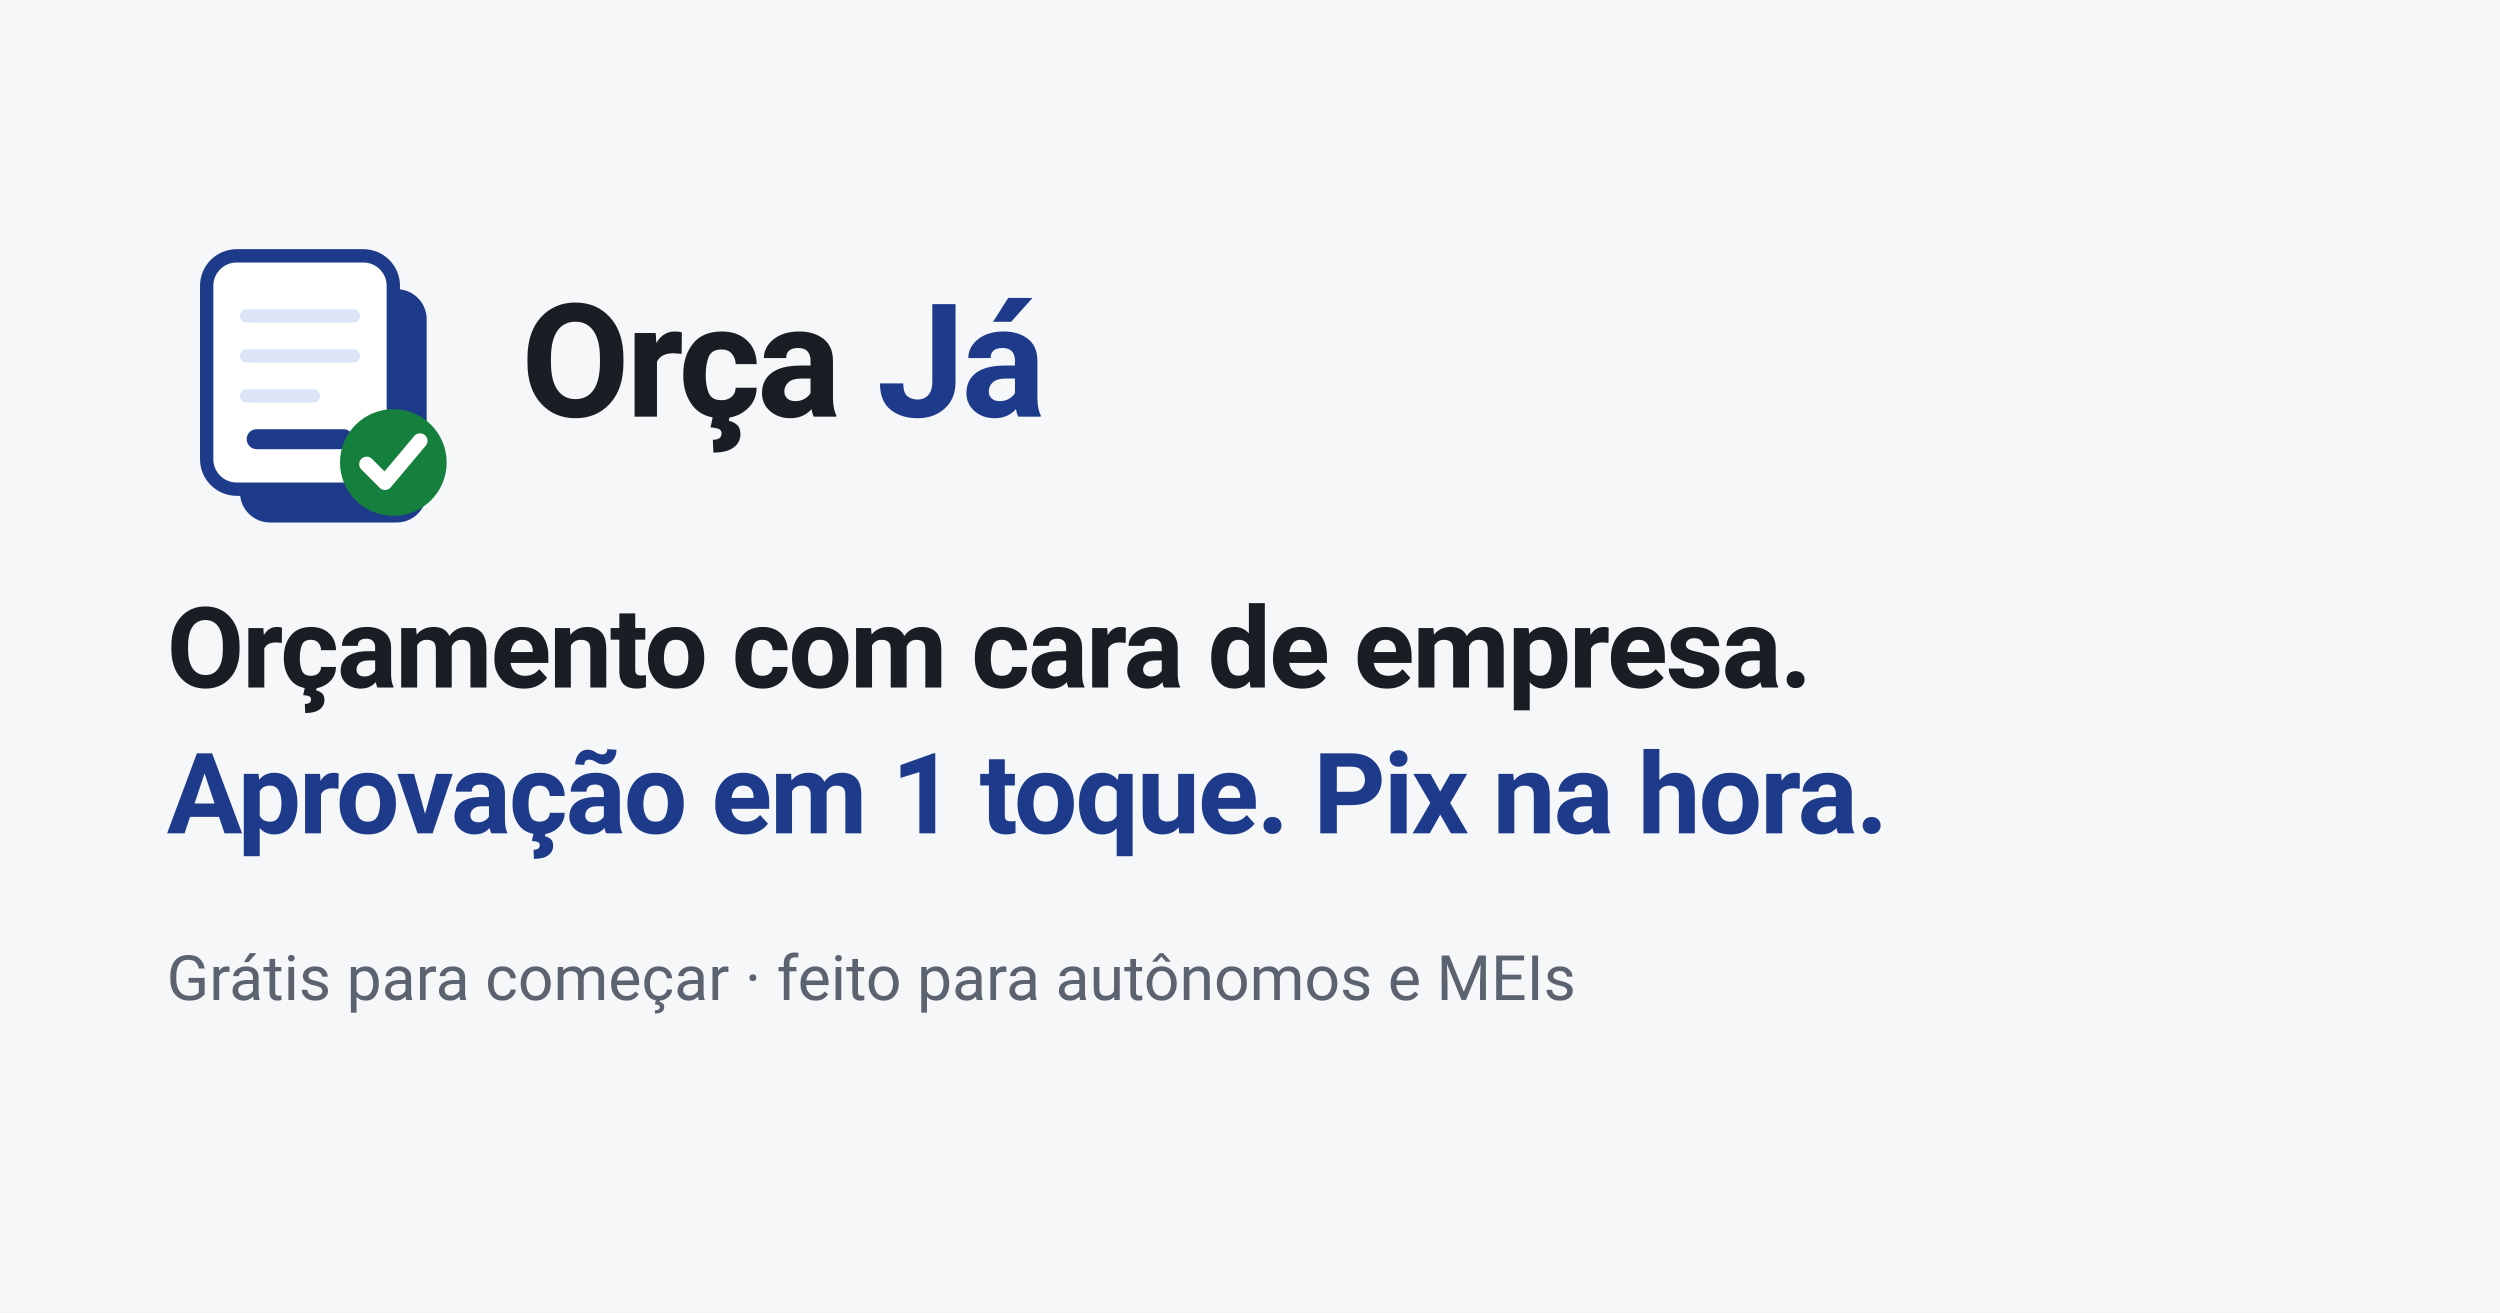
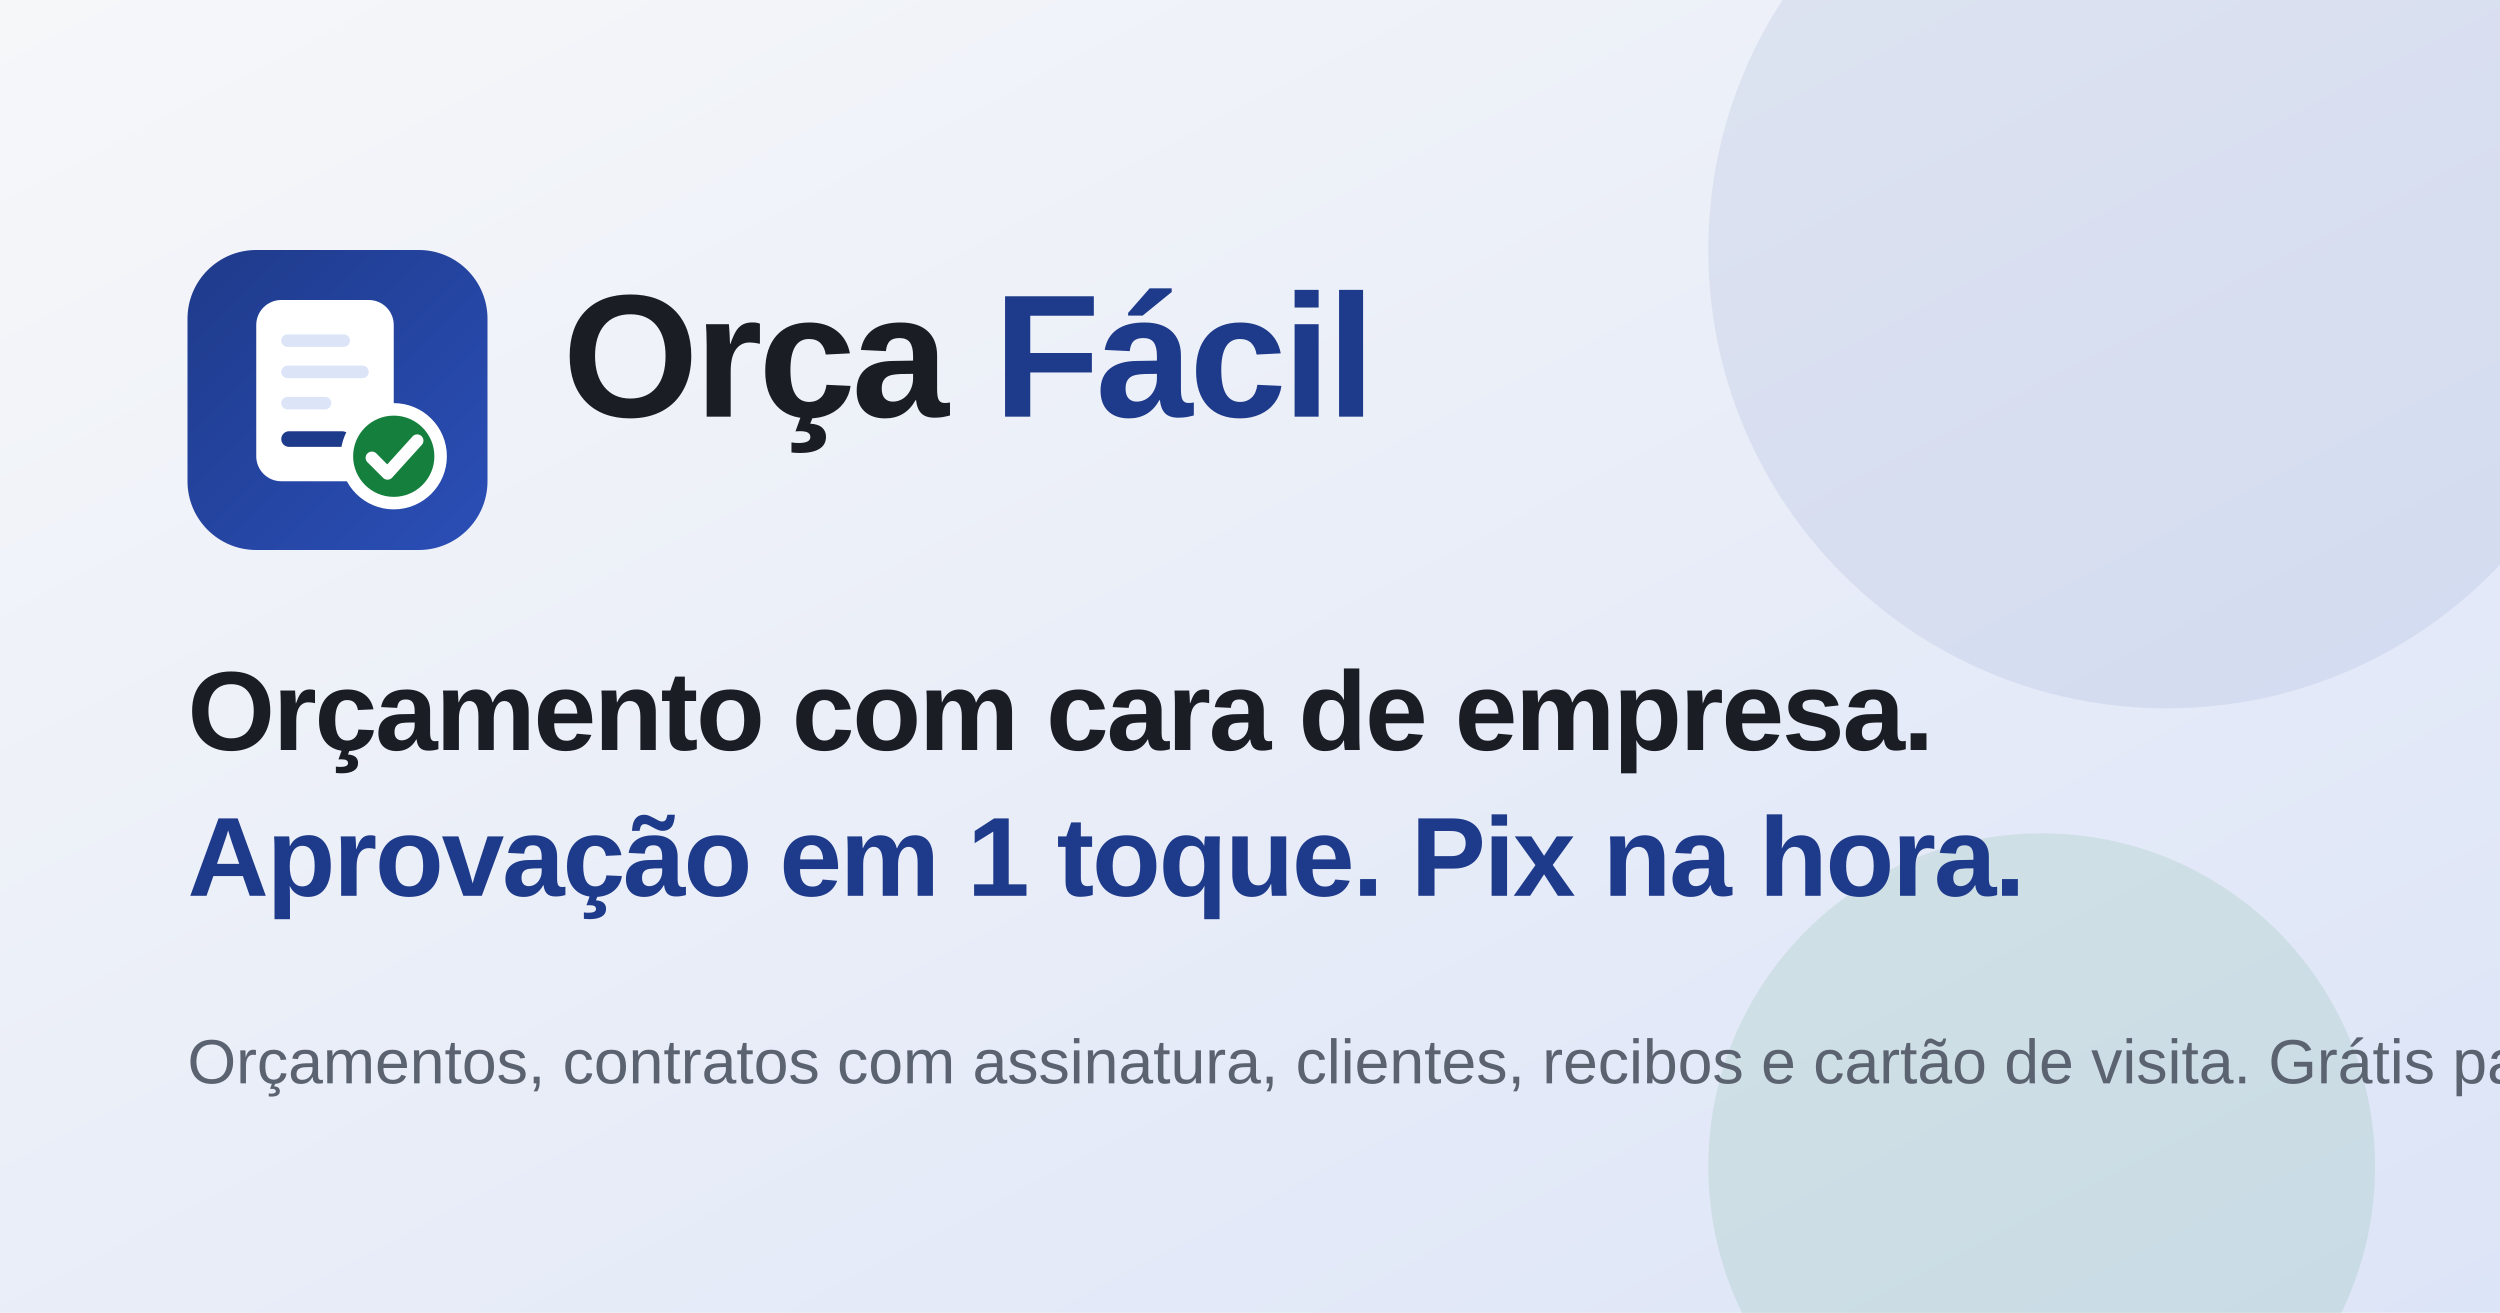
<svg xmlns="http://www.w3.org/2000/svg" viewBox="0 0 1200 630" width="1200" height="630">
-   <rect width="1200" height="630" fill="#F6F7F9" />
-   <g transform="translate(80 110) scale(1.6)">
-     <rect x="22" y="18" width="56" height="70" rx="9" fill="#1E3A8A" />
-     <rect x="12" y="8" width="56" height="70" rx="9" fill="#FFFFFF" stroke="#1E3A8A" stroke-width="4" />
-     <line x1="24" y1="26" x2="56" y2="26" stroke="#DCE4F7" stroke-width="4" stroke-linecap="round" />
-     <line x1="24" y1="38" x2="56" y2="38" stroke="#DCE4F7" stroke-width="4" stroke-linecap="round" />
-     <line x1="24" y1="50" x2="44" y2="50" stroke="#DCE4F7" stroke-width="4" stroke-linecap="round" />
-     <rect x="24" y="60" width="32" height="6" rx="3" fill="#1E3A8A" />
-     <circle cx="68" cy="70" r="16" fill="#15803D" />
-     <path d="M60 70.5 L65.5 76 L76 63.5" fill="none" stroke="#FFFFFF" stroke-width="4.5" stroke-linecap="round" stroke-linejoin="round" />
+   <defs>
+     <linearGradient id="bg" x1="0" y1="0" x2="1" y2="1">
+       <stop offset="0" stop-color="#F6F7F9" />
+       <stop offset="1" stop-color="#DCE4F7" />
+     </linearGradient>
+     <linearGradient id="g" x1="0" y1="0" x2="1" y2="1">
+       <stop offset="0" stop-color="#1E3A8A" />
+       <stop offset="1" stop-color="#2B4FB8" />
+     </linearGradient>
+   </defs>
+   <rect width="1200" height="630" fill="url(#bg)" />
+   <circle cx="1040" cy="120" r="220" fill="#1E3A8A" opacity="0.08" />
+   <circle cx="980" cy="560" r="160" fill="#15803D" opacity="0.10" />
+   <g transform="translate(90 120) scale(1.5)">
+     <rect width="96" height="96" rx="22" fill="url(#g)" />
+     <rect x="22" y="16" width="44" height="58" rx="8" fill="#FFFFFF" />
+     <rect x="30" y="27" width="22" height="4" rx="2" fill="#DCE4F7" />
+     <rect x="30" y="37" width="28" height="4" rx="2" fill="#DCE4F7" />
+     <rect x="30" y="47" width="16" height="4" rx="2" fill="#DCE4F7" />
+     <rect x="30" y="58" width="22" height="5" rx="2.5" fill="#1E3A8A" />
+     <circle cx="66" cy="66" r="15" fill="#15803D" stroke="#FFFFFF" stroke-width="4" />
+     <path d="M59 66.5 L64 71.5 L73.5 61" fill="none" stroke="#FFFFFF" stroke-width="4" stroke-linecap="round" stroke-linejoin="round" />
  </g>
-   <text x="250" y="200" font-family="Archivo, 'Segoe UI', Roboto, Arial, sans-serif" font-weight="700" font-size="76" letter-spacing="-2" fill="#1A1D23">Orça <tspan fill="#1E3A8A">Já</tspan>
+   <text x="270" y="200" font-family="Archivo, 'Segoe UI', Arial, sans-serif" font-weight="800" font-size="84" letter-spacing="-2" fill="#1A1D23">Orça <tspan fill="#1E3A8A">Fácil</tspan>
  </text>
-   <text x="80" y="330" font-family="Archivo, 'Segoe UI', Roboto, Arial, sans-serif" font-weight="700" font-size="54" letter-spacing="-1" fill="#1A1D23">Orçamento com cara de empresa.</text>
-   <text x="80" y="400" font-family="Archivo, 'Segoe UI', Roboto, Arial, sans-serif" font-weight="700" font-size="54" letter-spacing="-1" fill="#1E3A8A">Aprovação em 1 toque. Pix na hora.</text>
-   <text x="80" y="480" font-family="Archivo, 'Segoe UI', Roboto, Arial, sans-serif" font-size="30" fill="#5B6270">Grátis para começar · feito para autônomos e MEIs</text>
+   <text x="90" y="360" font-family="Archivo, 'Segoe UI', Arial, sans-serif" font-weight="700" font-size="54" letter-spacing="-1" fill="#1A1D23">Orçamento com cara de empresa.</text>
+   <text x="90" y="430" font-family="Archivo, 'Segoe UI', Arial, sans-serif" font-weight="700" font-size="54" letter-spacing="-1" fill="#1E3A8A">Aprovação em 1 toque. Pix na hora.</text>
+   <text x="90" y="520" font-family="Archivo, 'Segoe UI', Arial, sans-serif" font-size="30" fill="#5B6270">Orçamentos, contratos com assinatura, clientes, recibos e cartão de visita. Grátis para começar.</text>
</svg>
